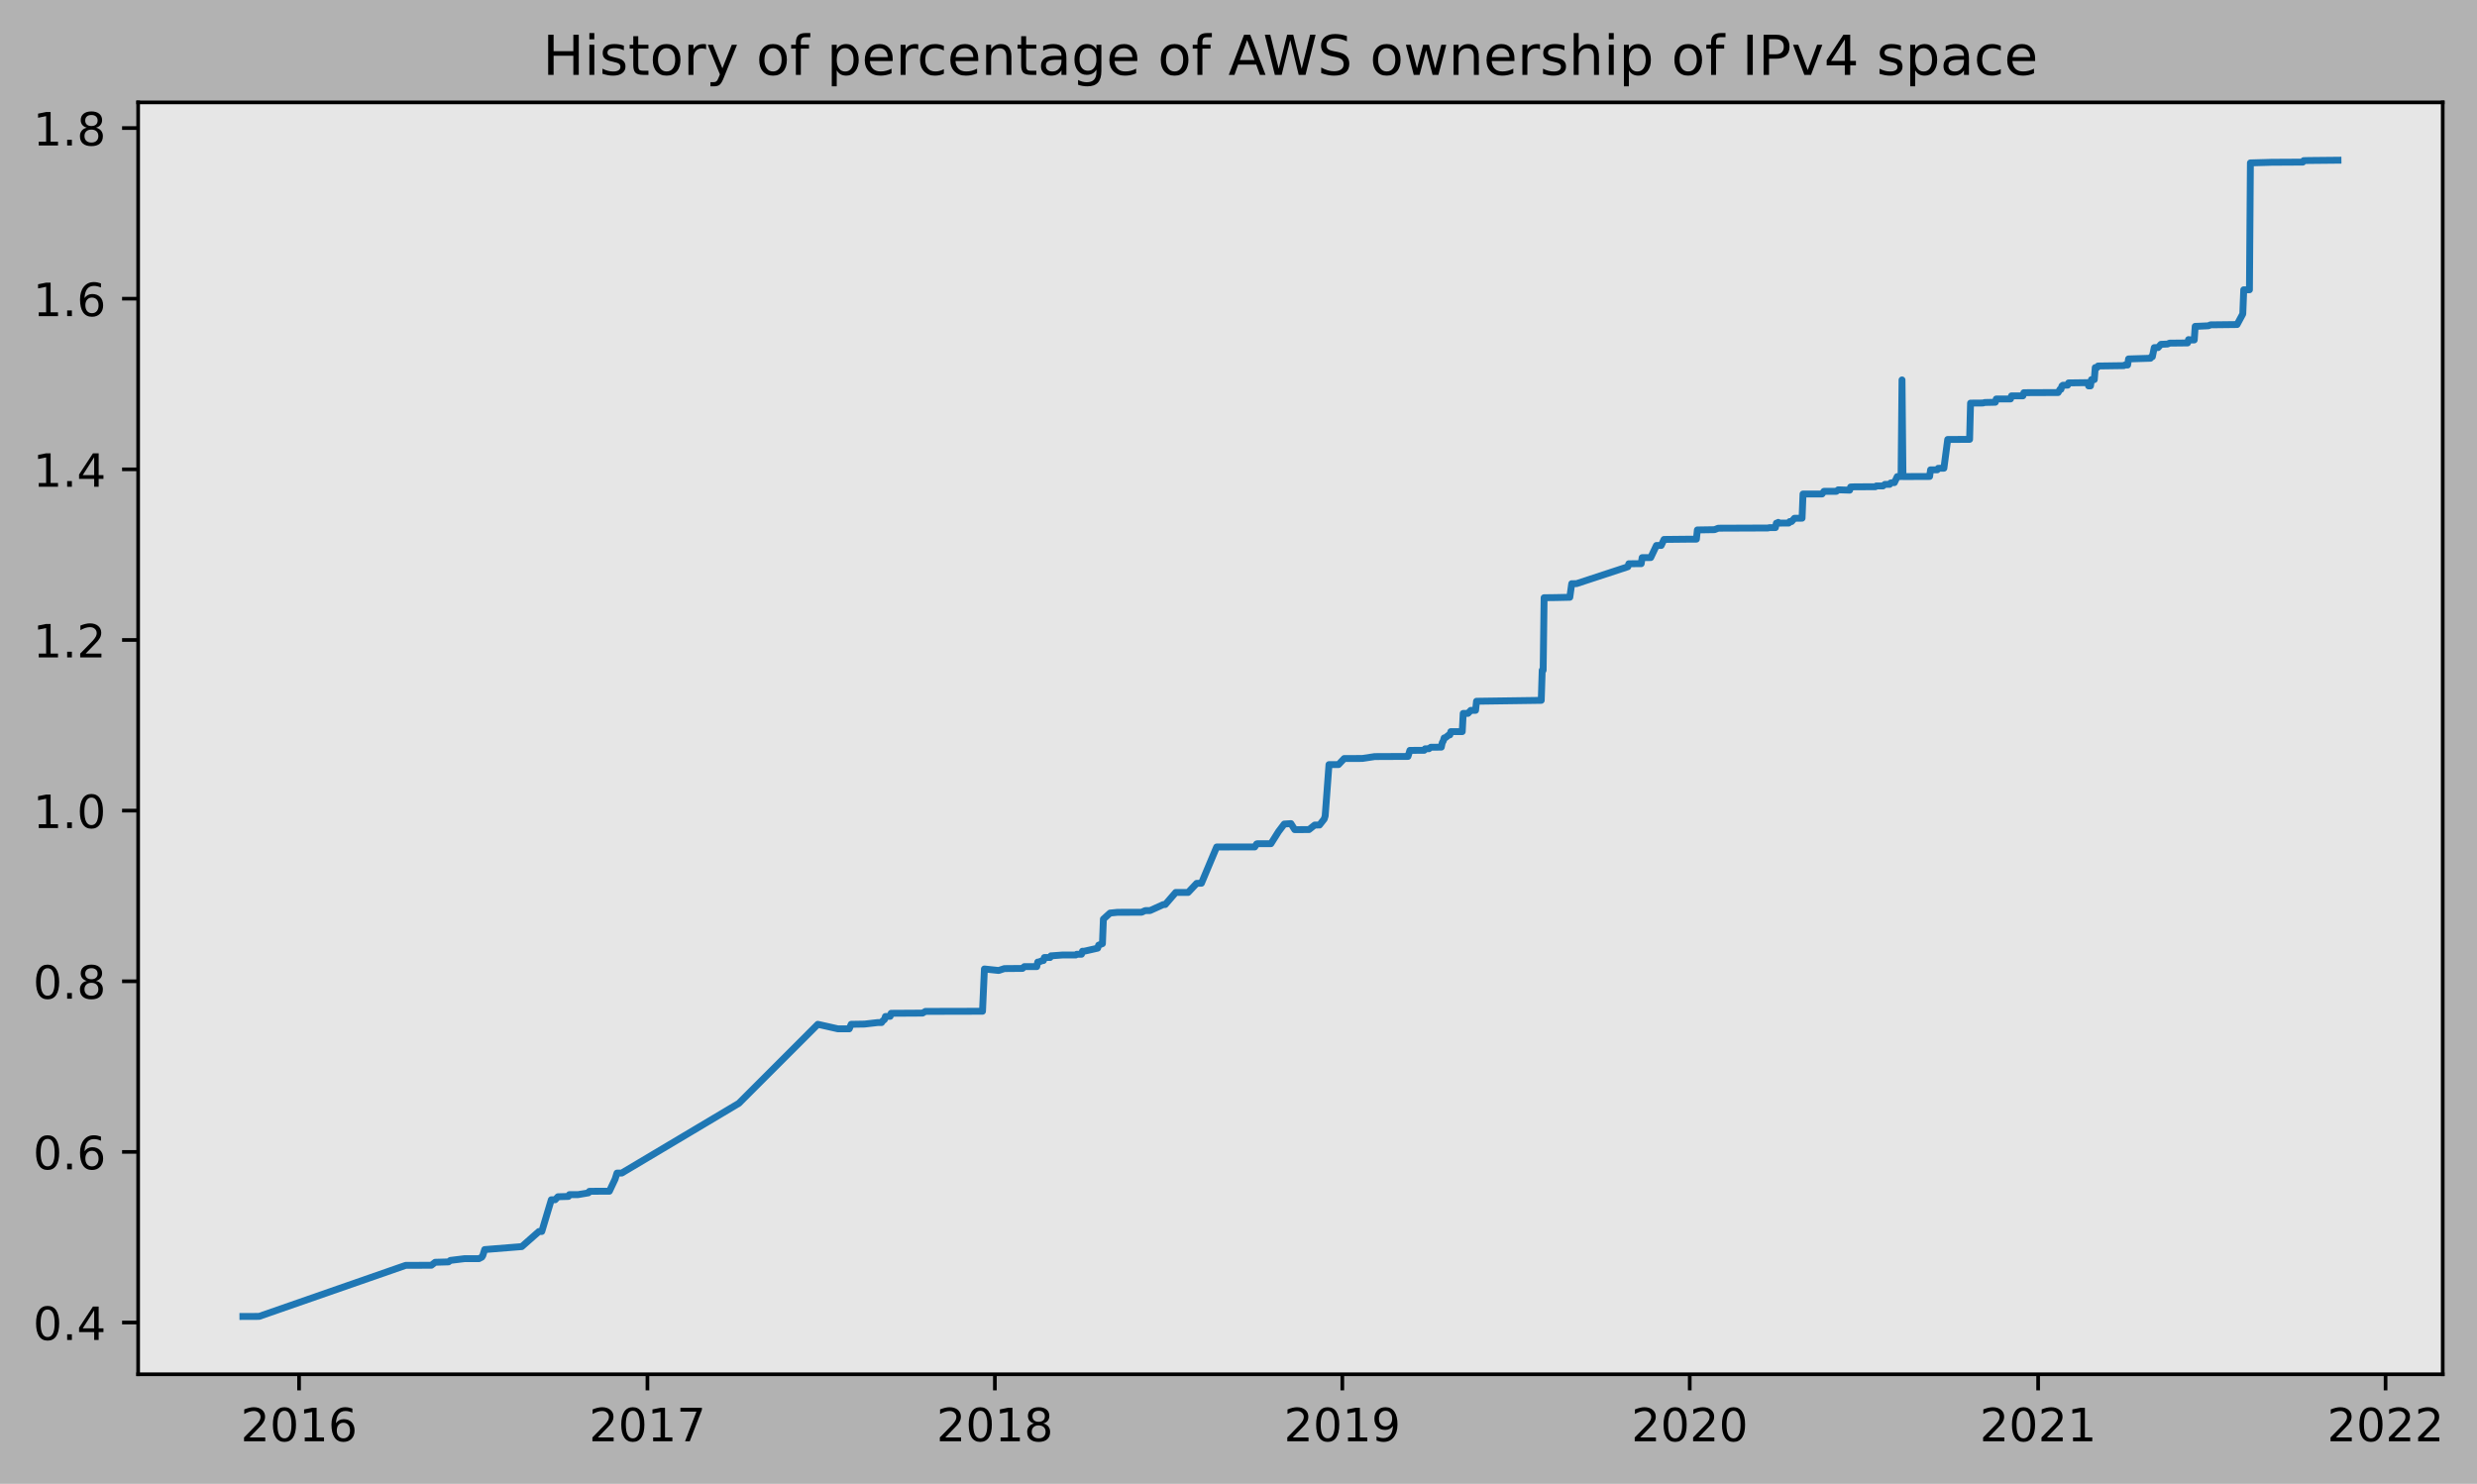
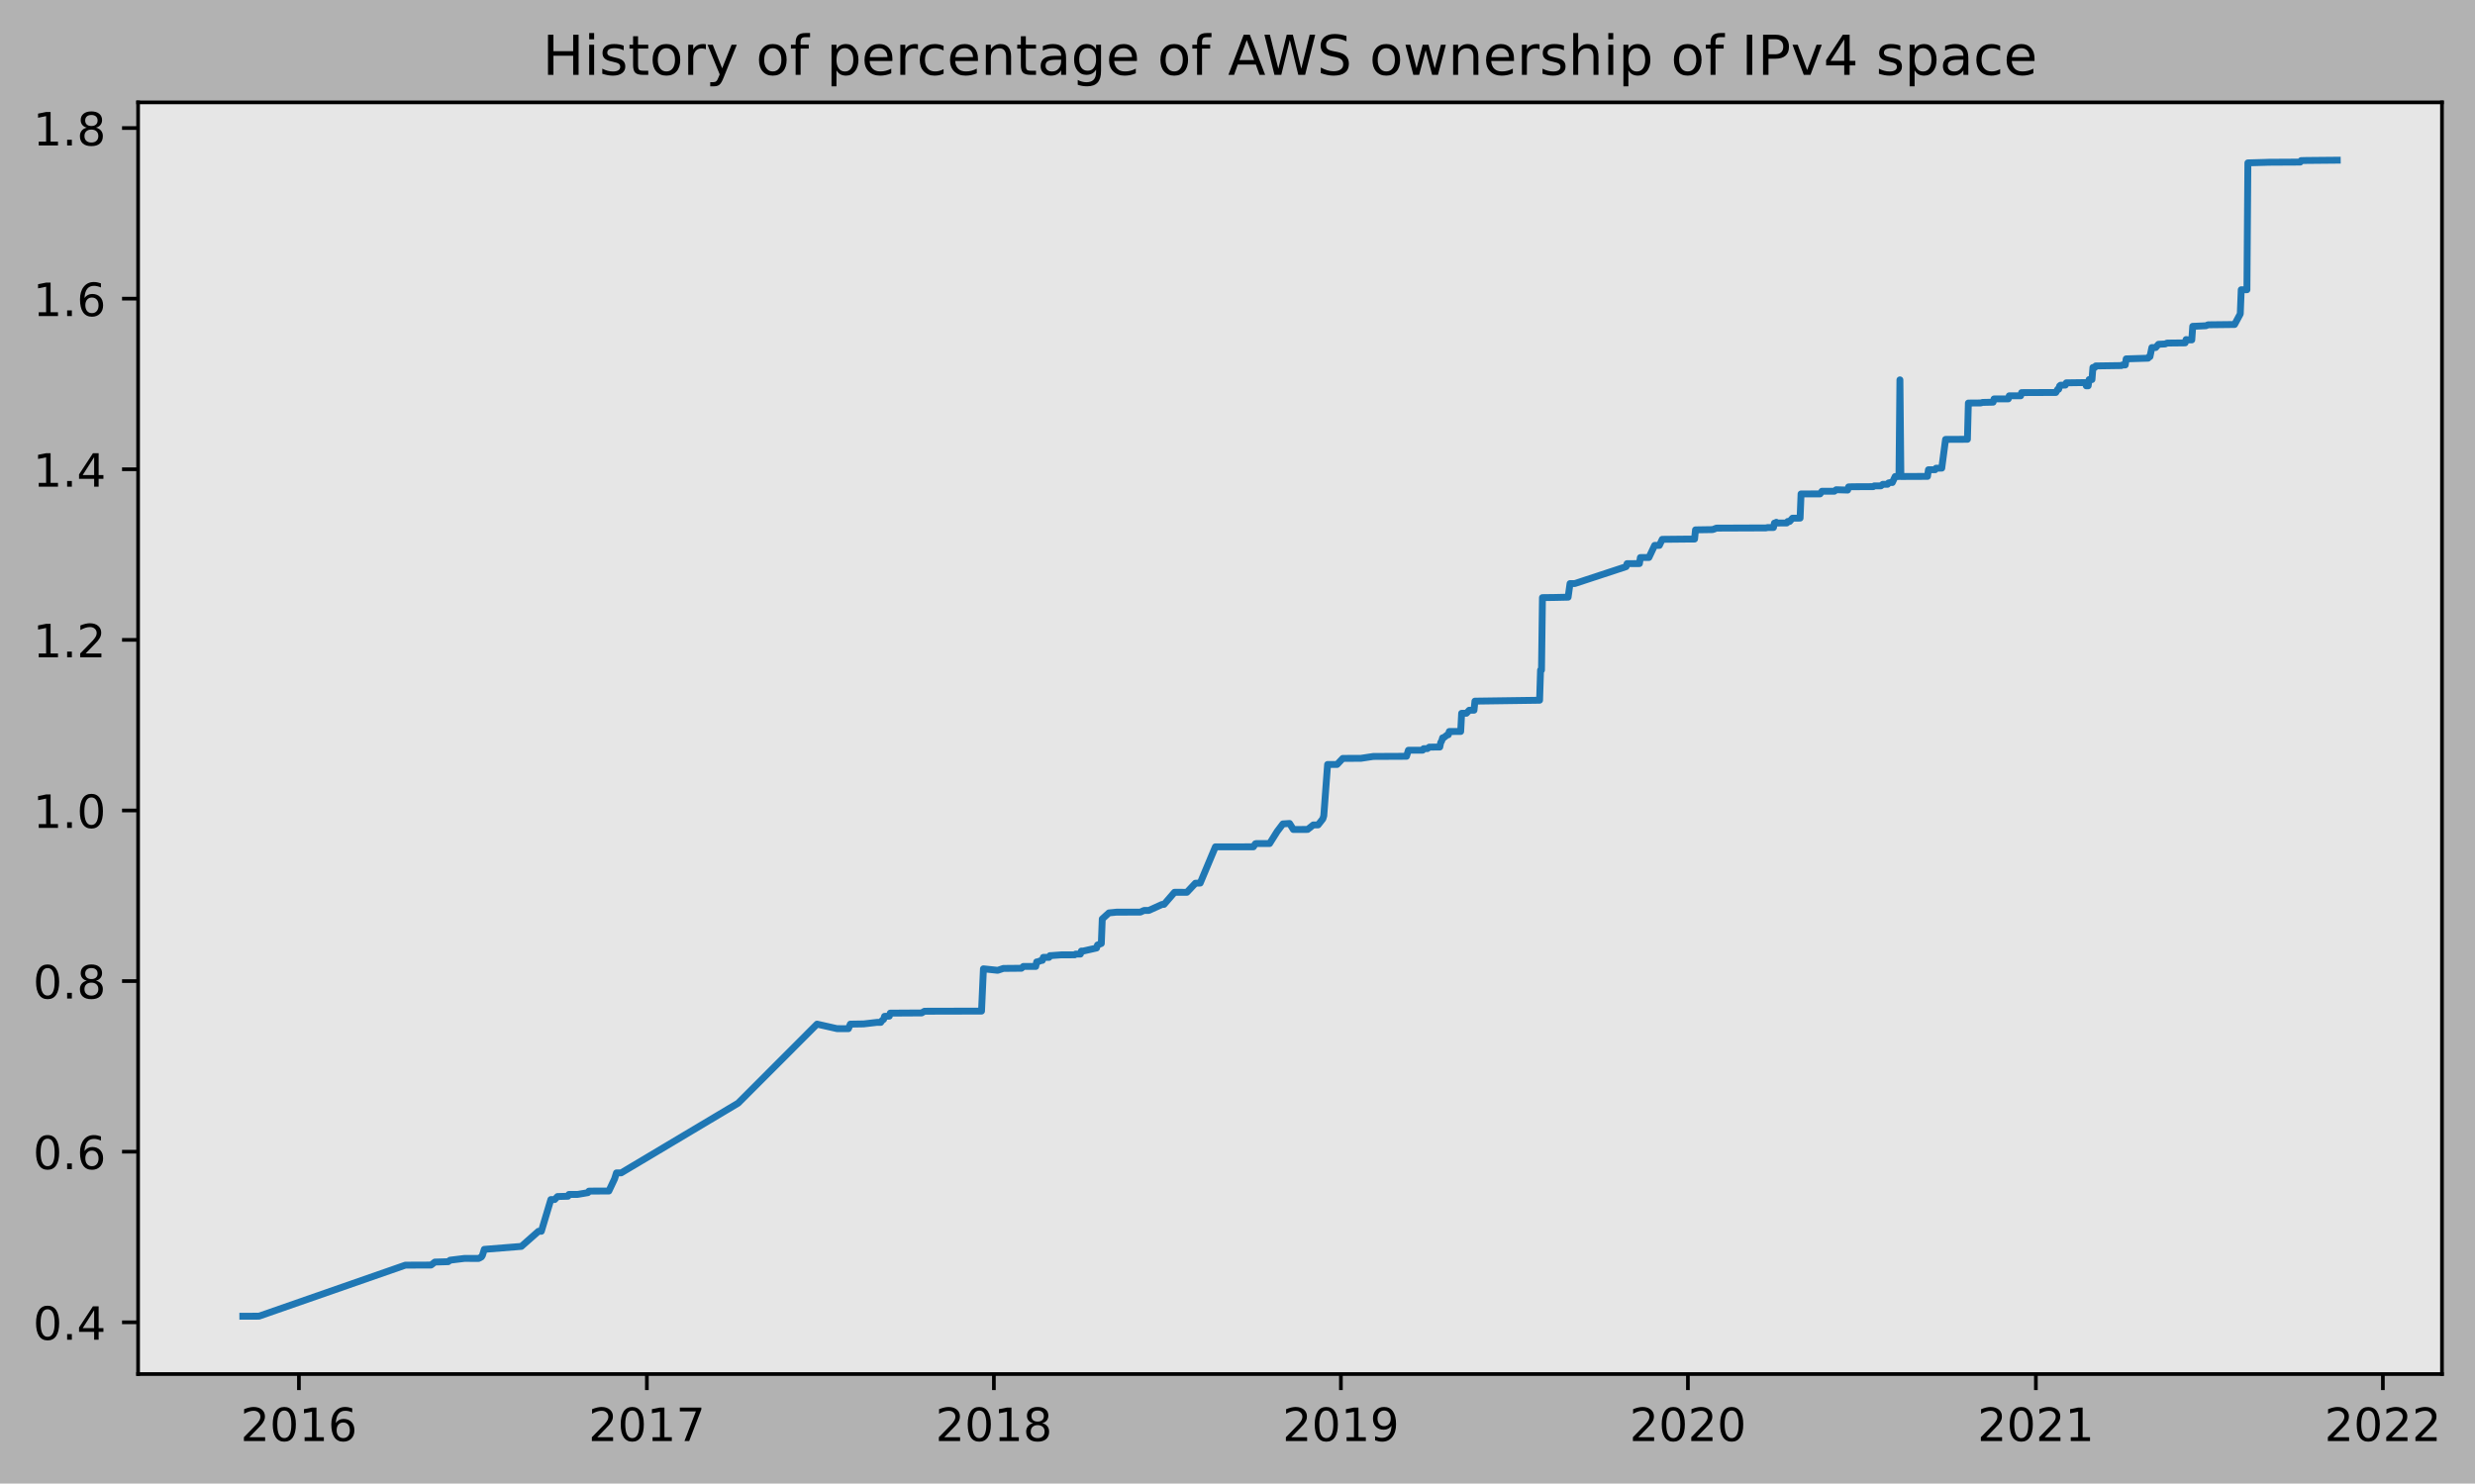
- <svg xmlns="http://www.w3.org/2000/svg" xmlns:xlink="http://www.w3.org/1999/xlink" height="323.396pt" version="1.1" viewBox="0 0 539.772 323.396" width="539.772pt">
+ <svg xmlns="http://www.w3.org/2000/svg" xmlns:xlink="http://www.w3.org/1999/xlink" height="323.396pt" version="1.1" viewBox="0 0 539.503 323.396" width="539.503pt">
  <defs>
    <style type="text/css">
*{stroke-linecap:butt;stroke-linejoin:round;}
  </style>
  </defs>
  <g id="figure_1">
    <g id="patch_1">
-       <path d="M 0 323.396  L 539.772 323.396  L 539.772 0  L 0 0  z " style="fill:#b2b2b2;" />
+       <path d="M 0 323.396  L 539.503 323.396  L 539.503 0  L 0 0  z " style="fill:#b2b2b2;" />
    </g>
    <g id="axes_1">
      <g id="patch_2">
        <path d="M 30.103 299.518  L 532.303 299.518  L 532.303 22.318  L 30.103 22.318  z " style="fill:#e6e6e6;" />
      </g>
      <g id="matplotlib.axis_1">
        <g id="xtick_1">
          <g id="line2d_1">
            <defs>
-               <path d="M 0 0  L 0 3.5  " id="mc44505fb15" style="stroke:#000000;stroke-width:0.8;" />
-             </defs>
-             <g>
-               <use style="stroke:#000000;stroke-width:0.8;" x="65.169" xlink:href="#mc44505fb15" y="299.518" />
+               <path d="M 0 0  L 0 3.5  " id="m111fffb766" style="stroke:#000000;stroke-width:0.8;" />
+             </defs>
+             <g>
+               <use style="stroke:#000000;stroke-width:0.8;" x="65.157" xlink:href="#m111fffb766" y="299.518" />
            </g>
          </g>
          <g id="text_1">
            <defs>
              <path d="M 19.188 8.297  L 53.609 8.297  L 53.609 0  L 7.328 0  L 7.328 8.297  Q 12.938 14.109 22.625 23.891  Q 32.328 33.688 34.812 36.531  Q 39.547 41.844 41.422 45.531  Q 43.312 49.219 43.312 52.781  Q 43.312 58.594 39.234 62.25  Q 35.156 65.922 28.609 65.922  Q 23.969 65.922 18.812 64.312  Q 13.672 62.703 7.812 59.422  L 7.812 69.391  Q 13.766 71.781 18.938 73  Q 24.125 74.219 28.422 74.219  Q 39.75 74.219 46.484 68.547  Q 53.219 62.891 53.219 53.422  Q 53.219 48.922 51.531 44.891  Q 49.859 40.875 45.406 35.406  Q 44.188 33.984 37.641 27.219  Q 31.109 20.453 19.188 8.297  z " id="DejaVuSans-50" />
              <path d="M 31.781 66.406  Q 24.172 66.406 20.328 58.906  Q 16.5 51.422 16.5 36.375  Q 16.5 21.391 20.328 13.891  Q 24.172 6.391 31.781 6.391  Q 39.453 6.391 43.281 13.891  Q 47.125 21.391 47.125 36.375  Q 47.125 51.422 43.281 58.906  Q 39.453 66.406 31.781 66.406  z M 31.781 74.219  Q 44.047 74.219 50.516 64.516  Q 56.984 54.828 56.984 36.375  Q 56.984 17.969 50.516 8.266  Q 44.047 -1.422 31.781 -1.422  Q 19.531 -1.422 13.062 8.266  Q 6.594 17.969 6.594 36.375  Q 6.594 54.828 13.062 64.516  Q 19.531 74.219 31.781 74.219  z " id="DejaVuSans-48" />
              <path d="M 12.406 8.297  L 28.516 8.297  L 28.516 63.922  L 10.984 60.406  L 10.984 69.391  L 28.422 72.906  L 38.281 72.906  L 38.281 8.297  L 54.391 8.297  L 54.391 0  L 12.406 0  z " id="DejaVuSans-49" />
              <path d="M 33.016 40.375  Q 26.375 40.375 22.484 35.828  Q 18.609 31.297 18.609 23.391  Q 18.609 15.531 22.484 10.953  Q 26.375 6.391 33.016 6.391  Q 39.656 6.391 43.531 10.953  Q 47.406 15.531 47.406 23.391  Q 47.406 31.297 43.531 35.828  Q 39.656 40.375 33.016 40.375  z M 52.594 71.297  L 52.594 62.312  Q 48.875 64.062 45.094 64.984  Q 41.312 65.922 37.594 65.922  Q 27.828 65.922 22.672 59.328  Q 17.531 52.734 16.797 39.406  Q 19.672 43.656 24.016 45.922  Q 28.375 48.188 33.594 48.188  Q 44.578 48.188 50.953 41.516  Q 57.328 34.859 57.328 23.391  Q 57.328 12.156 50.688 5.359  Q 44.047 -1.422 33.016 -1.422  Q 20.359 -1.422 13.672 8.266  Q 6.984 17.969 6.984 36.375  Q 6.984 53.656 15.188 63.938  Q 23.391 74.219 37.203 74.219  Q 40.922 74.219 44.703 73.484  Q 48.484 72.75 52.594 71.297  z " id="DejaVuSans-54" />
            </defs>
-             <g transform="translate(52.44355 314.1166)scale(0.1 -0.1)">
+             <g transform="translate(52.43244 314.1166)scale(0.1 -0.1)">
              <use xlink:href="#DejaVuSans-50" />
              <use x="63.623" xlink:href="#DejaVuSans-48" />
              <use x="127.246" xlink:href="#DejaVuSans-49" />
              <use x="190.869" xlink:href="#DejaVuSans-54" />
            </g>
          </g>
        </g>
        <g id="xtick_2">
          <g id="line2d_2">
            <g>
-               <use style="stroke:#000000;stroke-width:0.8;" x="141.087" xlink:href="#mc44505fb15" y="299.518" />
+               <use style="stroke:#000000;stroke-width:0.8;" x="141.007" xlink:href="#m111fffb766" y="299.518" />
            </g>
          </g>
          <g id="text_2">
            <defs>
              <path d="M 8.203 72.906  L 55.078 72.906  L 55.078 68.703  L 28.609 0  L 18.312 0  L 43.219 64.594  L 8.203 64.594  z " id="DejaVuSans-55" />
            </defs>
-             <g transform="translate(128.3616 314.1166)scale(0.1 -0.1)">
+             <g transform="translate(128.2816 314.1166)scale(0.1 -0.1)">
              <use xlink:href="#DejaVuSans-50" />
              <use x="63.623" xlink:href="#DejaVuSans-48" />
              <use x="127.246" xlink:href="#DejaVuSans-49" />
              <use x="190.869" xlink:href="#DejaVuSans-55" />
            </g>
          </g>
        </g>
        <g id="xtick_3">
          <g id="line2d_3">
            <g>
-               <use style="stroke:#000000;stroke-width:0.8;" x="216.797" xlink:href="#mc44505fb15" y="299.518" />
+               <use style="stroke:#000000;stroke-width:0.8;" x="216.648" xlink:href="#m111fffb766" y="299.518" />
            </g>
          </g>
          <g id="text_3">
            <defs>
              <path d="M 31.781 34.625  Q 24.75 34.625 20.719 30.859  Q 16.703 27.094 16.703 20.516  Q 16.703 13.922 20.719 10.156  Q 24.75 6.391 31.781 6.391  Q 38.812 6.391 42.859 10.172  Q 46.922 13.969 46.922 20.516  Q 46.922 27.094 42.891 30.859  Q 38.875 34.625 31.781 34.625  z M 21.922 38.812  Q 15.578 40.375 12.031 44.719  Q 8.5 49.078 8.5 55.328  Q 8.5 64.062 14.719 69.141  Q 20.953 74.219 31.781 74.219  Q 42.672 74.219 48.875 69.141  Q 55.078 64.062 55.078 55.328  Q 55.078 49.078 51.531 44.719  Q 48 40.375 41.703 38.812  Q 48.828 37.156 52.797 32.312  Q 56.781 27.484 56.781 20.516  Q 56.781 9.906 50.312 4.234  Q 43.844 -1.422 31.781 -1.422  Q 19.734 -1.422 13.25 4.234  Q 6.781 9.906 6.781 20.516  Q 6.781 27.484 10.781 32.312  Q 14.797 37.156 21.922 38.812  z M 18.312 54.391  Q 18.312 48.734 21.844 45.562  Q 25.391 42.391 31.781 42.391  Q 38.141 42.391 41.719 45.562  Q 45.312 48.734 45.312 54.391  Q 45.312 60.062 41.719 63.234  Q 38.141 66.406 31.781 66.406  Q 25.391 66.406 21.844 63.234  Q 18.312 60.062 18.312 54.391  z " id="DejaVuSans-56" />
            </defs>
-             <g transform="translate(204.0722 314.1166)scale(0.1 -0.1)">
+             <g transform="translate(203.9235 314.1166)scale(0.1 -0.1)">
              <use xlink:href="#DejaVuSans-50" />
              <use x="63.623" xlink:href="#DejaVuSans-48" />
              <use x="127.246" xlink:href="#DejaVuSans-49" />
              <use x="190.869" xlink:href="#DejaVuSans-56" />
            </g>
          </g>
        </g>
        <g id="xtick_4">
          <g id="line2d_4">
            <g>
-               <use style="stroke:#000000;stroke-width:0.8;" x="292.508" xlink:href="#mc44505fb15" y="299.518" />
+               <use style="stroke:#000000;stroke-width:0.8;" x="292.29" xlink:href="#m111fffb766" y="299.518" />
            </g>
          </g>
          <g id="text_4">
            <defs>
              <path d="M 10.984 1.516  L 10.984 10.5  Q 14.703 8.734 18.5 7.812  Q 22.312 6.891 25.984 6.891  Q 35.75 6.891 40.891 13.453  Q 46.047 20.016 46.781 33.406  Q 43.953 29.203 39.594 26.953  Q 35.25 24.703 29.984 24.703  Q 19.047 24.703 12.672 31.312  Q 6.297 37.938 6.297 49.422  Q 6.297 60.641 12.938 67.422  Q 19.578 74.219 30.609 74.219  Q 43.266 74.219 49.922 64.516  Q 56.594 54.828 56.594 36.375  Q 56.594 19.141 48.406 8.859  Q 40.234 -1.422 26.422 -1.422  Q 22.703 -1.422 18.891 -0.688  Q 15.094 0.047 10.984 1.516  z M 30.609 32.422  Q 37.25 32.422 41.125 36.953  Q 45.016 41.5 45.016 49.422  Q 45.016 57.281 41.125 61.844  Q 37.25 66.406 30.609 66.406  Q 23.969 66.406 20.094 61.844  Q 16.219 57.281 16.219 49.422  Q 16.219 41.5 20.094 36.953  Q 23.969 32.422 30.609 32.422  z " id="DejaVuSans-57" />
            </defs>
-             <g transform="translate(279.7829 314.1166)scale(0.1 -0.1)">
+             <g transform="translate(279.5654 314.1166)scale(0.1 -0.1)">
              <use xlink:href="#DejaVuSans-50" />
              <use x="63.623" xlink:href="#DejaVuSans-48" />
              <use x="127.246" xlink:href="#DejaVuSans-49" />
              <use x="190.869" xlink:href="#DejaVuSans-57" />
            </g>
          </g>
        </g>
        <g id="xtick_5">
          <g id="line2d_5">
            <g>
-               <use style="stroke:#000000;stroke-width:0.8;" x="368.218" xlink:href="#mc44505fb15" y="299.518" />
+               <use style="stroke:#000000;stroke-width:0.8;" x="367.932" xlink:href="#m111fffb766" y="299.518" />
            </g>
          </g>
          <g id="text_5">
-             <g transform="translate(355.4935 314.1166)scale(0.1 -0.1)">
+             <g transform="translate(355.2073 314.1166)scale(0.1 -0.1)">
              <use xlink:href="#DejaVuSans-50" />
              <use x="63.623" xlink:href="#DejaVuSans-48" />
              <use x="127.246" xlink:href="#DejaVuSans-50" />
              <use x="190.869" xlink:href="#DejaVuSans-48" />
            </g>
          </g>
        </g>
        <g id="xtick_6">
          <g id="line2d_6">
            <g>
-               <use style="stroke:#000000;stroke-width:0.8;" x="444.137" xlink:href="#mc44505fb15" y="299.518" />
+               <use style="stroke:#000000;stroke-width:0.8;" x="443.781" xlink:href="#m111fffb766" y="299.518" />
            </g>
          </g>
          <g id="text_6">
-             <g transform="translate(431.4115 314.1166)scale(0.1 -0.1)">
+             <g transform="translate(431.0564 314.1166)scale(0.1 -0.1)">
              <use xlink:href="#DejaVuSans-50" />
              <use x="63.623" xlink:href="#DejaVuSans-48" />
              <use x="127.246" xlink:href="#DejaVuSans-50" />
              <use x="190.869" xlink:href="#DejaVuSans-49" />
            </g>
          </g>
        </g>
        <g id="xtick_7">
          <g id="line2d_7">
            <g>
-               <use style="stroke:#000000;stroke-width:0.8;" x="519.847" xlink:href="#mc44505fb15" y="299.518" />
+               <use style="stroke:#000000;stroke-width:0.8;" x="519.423" xlink:href="#m111fffb766" y="299.518" />
            </g>
          </g>
          <g id="text_7">
-             <g transform="translate(507.1222 314.1166)scale(0.1 -0.1)">
+             <g transform="translate(506.6983 314.1166)scale(0.1 -0.1)">
              <use xlink:href="#DejaVuSans-50" />
              <use x="63.623" xlink:href="#DejaVuSans-48" />
              <use x="127.246" xlink:href="#DejaVuSans-50" />
              <use x="190.869" xlink:href="#DejaVuSans-50" />
            </g>
          </g>
        </g>
      </g>
      <g id="matplotlib.axis_2">
        <g id="ytick_1">
          <g id="line2d_8">
            <defs>
-               <path d="M 0 0  L -3.5 0  " id="mf3b52f29c9" style="stroke:#000000;stroke-width:0.8;" />
-             </defs>
-             <g>
-               <use style="stroke:#000000;stroke-width:0.8;" x="30.103" xlink:href="#mf3b52f29c9" y="288.242" />
+               <path d="M 0 0  L -3.5 0  " id="m5d731b4112" style="stroke:#000000;stroke-width:0.8;" />
+             </defs>
+             <g>
+               <use style="stroke:#000000;stroke-width:0.8;" x="30.103" xlink:href="#m5d731b4112" y="288.242" />
            </g>
          </g>
          <g id="text_8">
            <defs>
              <path d="M 10.688 12.406  L 21 12.406  L 21 0  L 10.688 0  z " id="DejaVuSans-46" />
              <path d="M 37.797 64.312  L 12.891 25.391  L 37.797 25.391  z M 35.203 72.906  L 47.609 72.906  L 47.609 25.391  L 58.016 25.391  L 58.016 17.188  L 47.609 17.188  L 47.609 0  L 37.797 0  L 37.797 17.188  L 4.891 17.188  L 4.891 26.703  z " id="DejaVuSans-52" />
            </defs>
            <g transform="translate(7.2 292.0409)scale(0.1 -0.1)">
              <use xlink:href="#DejaVuSans-48" />
              <use x="63.623" xlink:href="#DejaVuSans-46" />
              <use x="95.41" xlink:href="#DejaVuSans-52" />
            </g>
          </g>
        </g>
        <g id="ytick_2">
          <g id="line2d_9">
            <g>
-               <use style="stroke:#000000;stroke-width:0.8;" x="30.103" xlink:href="#mf3b52f29c9" y="251.051" />
+               <use style="stroke:#000000;stroke-width:0.8;" x="30.103" xlink:href="#m5d731b4112" y="251.051" />
            </g>
          </g>
          <g id="text_9">
            <g transform="translate(7.2 254.8503)scale(0.1 -0.1)">
              <use xlink:href="#DejaVuSans-48" />
              <use x="63.623" xlink:href="#DejaVuSans-46" />
              <use x="95.41" xlink:href="#DejaVuSans-54" />
            </g>
          </g>
        </g>
        <g id="ytick_3">
          <g id="line2d_10">
            <g>
-               <use style="stroke:#000000;stroke-width:0.8;" x="30.103" xlink:href="#mf3b52f29c9" y="213.861" />
+               <use style="stroke:#000000;stroke-width:0.8;" x="30.103" xlink:href="#m5d731b4112" y="213.861" />
            </g>
          </g>
          <g id="text_10">
            <g transform="translate(7.2 217.6598)scale(0.1 -0.1)">
              <use xlink:href="#DejaVuSans-48" />
              <use x="63.623" xlink:href="#DejaVuSans-46" />
              <use x="95.41" xlink:href="#DejaVuSans-56" />
            </g>
          </g>
        </g>
        <g id="ytick_4">
          <g id="line2d_11">
            <g>
-               <use style="stroke:#000000;stroke-width:0.8;" x="30.103" xlink:href="#mf3b52f29c9" y="176.67" />
+               <use style="stroke:#000000;stroke-width:0.8;" x="30.103" xlink:href="#m5d731b4112" y="176.67" />
            </g>
          </g>
          <g id="text_11">
            <g transform="translate(7.2 180.4692)scale(0.1 -0.1)">
              <use xlink:href="#DejaVuSans-49" />
              <use x="63.623" xlink:href="#DejaVuSans-46" />
              <use x="95.41" xlink:href="#DejaVuSans-48" />
            </g>
          </g>
        </g>
        <g id="ytick_5">
          <g id="line2d_12">
            <g>
-               <use style="stroke:#000000;stroke-width:0.8;" x="30.103" xlink:href="#mf3b52f29c9" y="139.479" />
+               <use style="stroke:#000000;stroke-width:0.8;" x="30.103" xlink:href="#m5d731b4112" y="139.479" />
            </g>
          </g>
          <g id="text_12">
            <g transform="translate(7.2 143.2787)scale(0.1 -0.1)">
              <use xlink:href="#DejaVuSans-49" />
              <use x="63.623" xlink:href="#DejaVuSans-46" />
              <use x="95.41" xlink:href="#DejaVuSans-50" />
            </g>
          </g>
        </g>
        <g id="ytick_6">
          <g id="line2d_13">
            <g>
-               <use style="stroke:#000000;stroke-width:0.8;" x="30.103" xlink:href="#mf3b52f29c9" y="102.289" />
+               <use style="stroke:#000000;stroke-width:0.8;" x="30.103" xlink:href="#m5d731b4112" y="102.289" />
            </g>
          </g>
          <g id="text_13">
            <g transform="translate(7.2 106.0882)scale(0.1 -0.1)">
              <use xlink:href="#DejaVuSans-49" />
              <use x="63.623" xlink:href="#DejaVuSans-46" />
              <use x="95.41" xlink:href="#DejaVuSans-52" />
            </g>
          </g>
        </g>
        <g id="ytick_7">
          <g id="line2d_14">
            <g>
-               <use style="stroke:#000000;stroke-width:0.8;" x="30.103" xlink:href="#mf3b52f29c9" y="65.098" />
+               <use style="stroke:#000000;stroke-width:0.8;" x="30.103" xlink:href="#m5d731b4112" y="65.098" />
            </g>
          </g>
          <g id="text_14">
-             <g transform="translate(7.2 68.89761)scale(0.1 -0.1)">
+             <g transform="translate(7.2 68.89762)scale(0.1 -0.1)">
              <use xlink:href="#DejaVuSans-49" />
              <use x="63.623" xlink:href="#DejaVuSans-46" />
              <use x="95.41" xlink:href="#DejaVuSans-54" />
            </g>
          </g>
        </g>
        <g id="ytick_8">
          <g id="line2d_15">
            <g>
-               <use style="stroke:#000000;stroke-width:0.8;" x="30.103" xlink:href="#mf3b52f29c9" y="27.908" />
+               <use style="stroke:#000000;stroke-width:0.8;" x="30.103" xlink:href="#m5d731b4112" y="27.908" />
            </g>
          </g>
          <g id="text_15">
            <g transform="translate(7.2 31.70707)scale(0.1 -0.1)">
              <use xlink:href="#DejaVuSans-49" />
              <use x="63.623" xlink:href="#DejaVuSans-46" />
              <use x="95.41" xlink:href="#DejaVuSans-56" />
            </g>
          </g>
        </g>
      </g>
      <g id="line2d_16">
-         <path clip-path="url(#p039b340035)" d="M 52.93 286.918  L 56.457 286.904  L 88.4 275.78  L 94.001 275.756  L 94.831 275.108  L 97.734 275.026  L 98.149 274.698  L 101.261 274.316  L 104.372 274.319  L 104.994 273.989  L 105.202 273.66  L 105.617 272.338  L 113.706 271.691  L 117.44 268.398  L 118.062 268.395  L 120.137 261.483  L 120.966 261.483  L 121.589 260.825  L 123.87 260.759  L 124.078 260.365  L 125.944 260.365  L 128.226 259.978  L 128.434 259.649  L 128.848 259.634  L 132.79 259.622  L 134.034 256.989  L 134.449 255.672  L 135.486 255.662  L 161 240.467  L 178.216 223.241  L 182.572 224.225  L 185.061 224.232  L 185.476 223.244  L 188.38 223.195  L 191.284 222.859  L 192.113 222.859  L 192.321 222.53  L 192.736 222.201  L 192.943 221.542  L 193.98 221.501  L 194.188 220.843  L 201.033 220.801  L 201.655 220.43  L 214.101 220.4  L 214.516 211.183  L 217.627 211.512  L 218.871 211.099  L 222.813 211.063  L 223.227 210.667  L 225.924 210.668  L 226.131 209.681  L 226.339 209.678  L 227.169 209.347  L 227.376 209.346  L 227.583 208.688  L 228.828 208.687  L 229.035 208.31  L 229.243 208.308  L 231.525 208.139  L 234.428 208.138  L 234.636 207.974  L 235.673 207.973  L 235.88 207.314  L 236.295 207.309  L 239.199 206.65  L 239.407 205.992  L 240.236 205.663  L 240.444 200.314  L 241.896 198.997  L 243.555 198.833  L 248.741 198.826  L 249.571 198.456  L 250.608 198.456  L 253.512 197.139  L 253.927 197.135  L 256.208 194.501  L 258.905 194.505  L 260.772 192.524  L 261.809 192.497  L 265.128 184.595  L 273.425 184.59  L 273.839 183.932  L 274.047 183.88  L 276.951 183.876  L 278.61 181.243  L 279.855 179.597  L 281.307 179.498  L 282.137 180.815  L 285.248 180.803  L 286.492 179.816  L 287.53 179.814  L 288.567 178.498  L 288.774 177.834  L 289.604 166.643  L 291.678 166.637  L 292.923 165.316  L 296.864 165.304  L 299.56 164.893  L 306.82 164.859  L 307.235 163.542  L 310.347 163.527  L 310.554 163.198  L 311.384 163.186  L 311.799 162.857  L 314.08 162.839  L 314.288 161.851  L 314.495 161.522  L 314.702 160.828  L 314.91 160.827  L 315.74 160.168  L 315.947 160.168  L 316.154 159.455  L 318.644 159.451  L 318.851 155.486  L 319.888 155.479  L 320.51 154.819  L 321.548 154.814  L 321.755 152.836  L 335.86 152.638  L 336.067 146.07  L 336.275 146.07  L 336.482 130.27  L 338.971 130.24  L 342.083 130.173  L 342.498 127.211  L 343.535 127.204  L 354.736 123.522  L 354.943 122.863  L 357.64 122.853  L 357.847 121.536  L 359.714 121.518  L 360.959 118.885  L 361.996 118.884  L 362.618 117.567  L 368.426 117.508  L 369.67 117.503  L 369.878 115.499  L 373.612 115.442  L 374.441 115.118  L 385.227 115.074  L 385.642 114.992  L 386.887 114.987  L 387.094 114.02  L 387.302 114.02  L 387.509 113.847  L 387.717 114.009  L 389.791 113.996  L 389.998 113.668  L 390.413 113.667  L 391.035 112.956  L 392.695 112.939  L 392.902 107.67  L 397.051 107.661  L 397.466 107.084  L 400.162 107.082  L 400.577 106.753  L 403.066 106.83  L 403.274 106.136  L 404.103 106.101  L 408.667 106.079  L 408.874 105.915  L 410.326 105.909  L 410.741 105.571  L 411.778 105.567  L 411.985 105.269  L 412.4 105.186  L 412.815 105.186  L 413.437 103.87  L 414.267 103.869  L 414.475 82.802  L 414.682 103.868  L 420.49 103.843  L 420.697 102.395  L 422.149 102.395  L 422.357 102.065  L 423.601 102.046  L 424.431 95.782  L 429.202 95.759  L 429.409 87.858  L 432.106 87.836  L 432.521 87.719  L 434.802 87.671  L 435.01 86.961  L 438.121 86.948  L 438.329 86.279  L 440.818 86.275  L 441.025 85.583  L 448.492 85.552  L 448.907 84.848  L 449.115 84.848  L 449.322 84.132  L 449.53 83.964  L 450.567 83.945  L 450.774 83.452  L 454.923 83.396  L 455.13 84.105  L 455.545 84.103  L 455.752 82.738  L 456.375 82.737  L 456.582 80.104  L 456.997 80.102  L 457.204 79.768  L 462.805 79.687  L 463.012 79.556  L 463.635 79.555  L 463.842 78.227  L 468.613 78.081  L 468.82 77.751  L 469.028 77.749  L 469.443 75.764  L 470.272 75.755  L 470.895 75.045  L 472.347 74.981  L 472.761 74.785  L 476.702 74.742  L 476.91 74.017  L 477.532 74.097  L 478.154 74.091  L 478.362 71.128  L 478.984 71.109  L 481.266 71.004  L 481.681 70.798  L 487.489 70.733  L 488.733 68.423  L 488.941 63.157  L 490.185 63.156  L 490.393 35.504  L 494.126 35.398  L 494.956 35.37  L 500.349 35.34  L 501.801 35.337  L 502.009 35.008  L 503.046 34.981  L 509.476 34.918  L 509.476 34.918  " style="fill:none;stroke:#1f77b4;stroke-linecap:square;stroke-width:1.5;" />
+         <path clip-path="url(#pe9f9f85f7e)" d="M 52.93 286.918  L 56.453 286.904  L 88.368 275.78  L 93.964 275.756  L 94.792 275.108  L 97.694 275.026  L 98.108 274.698  L 101.217 274.316  L 104.325 274.319  L 104.947 273.989  L 105.154 273.66  L 105.569 272.338  L 113.651 271.691  L 117.381 268.398  L 118.003 268.395  L 120.076 261.483  L 120.904 261.483  L 121.526 260.825  L 123.806 260.759  L 124.013 260.365  L 125.878 260.365  L 128.158 259.978  L 128.365 259.649  L 128.78 259.634  L 132.717 259.622  L 133.96 256.989  L 134.375 255.672  L 135.411 255.662  L 160.901 240.467  L 178.102 223.241  L 182.454 224.225  L 184.941 224.232  L 185.356 223.244  L 188.257 223.195  L 191.158 222.859  L 191.987 222.859  L 192.194 222.53  L 192.609 222.201  L 192.816 221.542  L 193.852 221.501  L 194.06 220.843  L 200.898 220.801  L 201.52 220.43  L 213.954 220.4  L 214.369 211.183  L 217.477 211.512  L 218.721 211.099  L 222.658 211.063  L 223.073 210.667  L 225.767 210.668  L 225.974 209.681  L 226.181 209.678  L 227.01 209.347  L 227.218 209.346  L 227.425 208.688  L 228.668 208.687  L 228.876 208.31  L 229.083 208.308  L 231.362 208.139  L 234.264 208.138  L 234.471 207.974  L 235.507 207.973  L 235.714 207.314  L 236.129 207.309  L 239.03 206.65  L 239.237 205.992  L 240.066 205.663  L 240.274 200.314  L 241.724 198.997  L 243.382 198.833  L 248.563 198.826  L 249.392 198.456  L 250.428 198.456  L 253.33 197.139  L 253.744 197.135  L 256.024 194.501  L 258.718 194.505  L 260.583 192.524  L 261.619 192.497  L 264.935 184.595  L 273.224 184.59  L 273.639 183.932  L 273.846 183.88  L 276.748 183.876  L 278.405 181.243  L 279.649 179.597  L 281.1 179.498  L 281.928 180.815  L 285.037 180.803  L 286.28 179.816  L 287.317 179.814  L 288.353 178.498  L 288.56 177.834  L 289.389 166.643  L 291.461 166.637  L 292.705 165.316  L 296.642 165.304  L 299.336 164.893  L 306.59 164.859  L 307.004 163.542  L 310.113 163.527  L 310.32 163.198  L 311.149 163.186  L 311.564 162.857  L 313.843 162.839  L 314.05 161.851  L 314.258 161.522  L 314.465 160.828  L 314.672 160.827  L 315.501 160.168  L 315.708 160.168  L 315.916 159.455  L 318.402 159.451  L 318.61 155.486  L 319.646 155.479  L 320.267 154.819  L 321.304 154.814  L 321.511 152.836  L 335.603 152.638  L 335.81 146.07  L 336.018 146.07  L 336.225 130.27  L 338.712 130.24  L 341.82 130.173  L 342.235 127.211  L 343.271 127.204  L 354.462 123.522  L 354.669 122.863  L 357.363 122.853  L 357.57 121.536  L 359.435 121.518  L 360.679 118.885  L 361.715 118.884  L 362.337 117.567  L 368.139 117.508  L 369.383 117.503  L 369.59 115.499  L 373.32 115.442  L 374.149 115.118  L 384.926 115.074  L 385.34 114.992  L 386.584 114.987  L 386.791 114.02  L 386.998 114.02  L 387.205 113.847  L 387.413 114.009  L 389.485 113.996  L 389.692 113.668  L 390.107 113.667  L 390.728 112.956  L 392.386 112.939  L 392.594 107.67  L 396.738 107.661  L 397.153 107.084  L 399.847 107.082  L 400.261 106.753  L 402.748 106.83  L 402.955 106.136  L 403.784 106.101  L 408.344 106.079  L 408.551 105.915  L 410.002 105.909  L 410.416 105.571  L 411.452 105.567  L 411.659 105.269  L 412.074 105.186  L 412.488 105.186  L 413.11 103.87  L 413.939 103.869  L 414.146 82.802  L 414.354 103.868  L 420.156 103.843  L 420.363 102.395  L 421.814 102.395  L 422.021 102.065  L 423.265 102.046  L 424.094 95.782  L 428.86 95.759  L 429.067 87.858  L 431.762 87.836  L 432.176 87.719  L 434.456 87.671  L 434.663 86.961  L 437.771 86.948  L 437.979 86.279  L 440.466 86.275  L 440.673 85.583  L 448.133 85.552  L 448.548 84.848  L 448.755 84.848  L 448.962 84.132  L 449.17 83.964  L 450.206 83.945  L 450.413 83.452  L 454.558 83.396  L 454.765 84.105  L 455.179 84.103  L 455.387 82.738  L 456.008 82.737  L 456.216 80.104  L 456.63 80.102  L 456.837 79.768  L 462.433 79.687  L 462.64 79.556  L 463.262 79.555  L 463.469 78.227  L 468.235 78.081  L 468.443 77.751  L 468.65 77.749  L 469.064 75.764  L 469.893 75.755  L 470.515 75.045  L 471.966 74.981  L 472.38 74.785  L 476.318 74.742  L 476.525 74.017  L 477.147 74.097  L 477.768 74.091  L 477.976 71.128  L 478.597 71.11  L 480.877 71.004  L 481.291 70.799  L 487.094 70.733  L 488.338 68.423  L 488.545 63.157  L 489.788 63.156  L 489.995 35.504  L 493.726 35.398  L 494.555 35.37  L 499.943 35.34  L 501.394 35.337  L 501.601 35.008  L 502.637 34.981  L 509.476 34.918  L 509.476 34.918  " style="fill:none;stroke:#1f77b4;stroke-linecap:square;stroke-width:1.5;" />
      </g>
      <g id="patch_3">
        <path d="M 30.103 299.518  L 30.103 22.318  " style="fill:none;stroke:#000000;stroke-linecap:square;stroke-linejoin:miter;stroke-width:0.8;" />
      </g>
      <g id="patch_4">
        <path d="M 532.303 299.518  L 532.303 22.318  " style="fill:none;stroke:#000000;stroke-linecap:square;stroke-linejoin:miter;stroke-width:0.8;" />
      </g>
      <g id="patch_5">
        <path d="M 30.103 299.518  L 532.303 299.518  " style="fill:none;stroke:#000000;stroke-linecap:square;stroke-linejoin:miter;stroke-width:0.8;" />
      </g>
      <g id="patch_6">
        <path d="M 30.103 22.318  L 532.303 22.318  " style="fill:none;stroke:#000000;stroke-linecap:square;stroke-linejoin:miter;stroke-width:0.8;" />
      </g>
      <g id="text_16">
        <defs>
          <path d="M 9.812 72.906  L 19.672 72.906  L 19.672 43.016  L 55.516 43.016  L 55.516 72.906  L 65.375 72.906  L 65.375 0  L 55.516 0  L 55.516 34.719  L 19.672 34.719  L 19.672 0  L 9.812 0  z " id="DejaVuSans-72" />
          <path d="M 9.422 54.688  L 18.406 54.688  L 18.406 0  L 9.422 0  z M 9.422 75.984  L 18.406 75.984  L 18.406 64.594  L 9.422 64.594  z " id="DejaVuSans-105" />
          <path d="M 44.281 53.078  L 44.281 44.578  Q 40.484 46.531 36.375 47.5  Q 32.281 48.484 27.875 48.484  Q 21.188 48.484 17.844 46.438  Q 14.5 44.391 14.5 40.281  Q 14.5 37.156 16.891 35.375  Q 19.281 33.594 26.516 31.984  L 29.594 31.297  Q 39.156 29.25 43.188 25.516  Q 47.219 21.781 47.219 15.094  Q 47.219 7.469 41.188 3.016  Q 35.156 -1.422 24.609 -1.422  Q 20.219 -1.422 15.453 -0.562  Q 10.688 0.297 5.422 2  L 5.422 11.281  Q 10.406 8.688 15.234 7.391  Q 20.062 6.109 24.812 6.109  Q 31.156 6.109 34.562 8.281  Q 37.984 10.453 37.984 14.406  Q 37.984 18.062 35.516 20.016  Q 33.062 21.969 24.703 23.781  L 21.578 24.516  Q 13.234 26.266 9.516 29.906  Q 5.812 33.547 5.812 39.891  Q 5.812 47.609 11.281 51.797  Q 16.75 56 26.812 56  Q 31.781 56 36.172 55.266  Q 40.578 54.547 44.281 53.078  z " id="DejaVuSans-115" />
          <path d="M 18.312 70.219  L 18.312 54.688  L 36.812 54.688  L 36.812 47.703  L 18.312 47.703  L 18.312 18.016  Q 18.312 11.328 20.141 9.422  Q 21.969 7.516 27.594 7.516  L 36.812 7.516  L 36.812 0  L 27.594 0  Q 17.188 0 13.234 3.875  Q 9.281 7.766 9.281 18.016  L 9.281 47.703  L 2.688 47.703  L 2.688 54.688  L 9.281 54.688  L 9.281 70.219  z " id="DejaVuSans-116" />
          <path d="M 30.609 48.391  Q 23.391 48.391 19.188 42.75  Q 14.984 37.109 14.984 27.297  Q 14.984 17.484 19.156 11.844  Q 23.344 6.203 30.609 6.203  Q 37.797 6.203 41.984 11.859  Q 46.188 17.531 46.188 27.297  Q 46.188 37.016 41.984 42.703  Q 37.797 48.391 30.609 48.391  z M 30.609 56  Q 42.328 56 49.016 48.375  Q 55.719 40.766 55.719 27.297  Q 55.719 13.875 49.016 6.219  Q 42.328 -1.422 30.609 -1.422  Q 18.844 -1.422 12.172 6.219  Q 5.516 13.875 5.516 27.297  Q 5.516 40.766 12.172 48.375  Q 18.844 56 30.609 56  z " id="DejaVuSans-111" />
          <path d="M 41.109 46.297  Q 39.594 47.172 37.812 47.578  Q 36.031 48 33.891 48  Q 26.266 48 22.188 43.047  Q 18.109 38.094 18.109 28.812  L 18.109 0  L 9.078 0  L 9.078 54.688  L 18.109 54.688  L 18.109 46.188  Q 20.953 51.172 25.484 53.578  Q 30.031 56 36.531 56  Q 37.453 56 38.578 55.875  Q 39.703 55.766 41.062 55.516  z " id="DejaVuSans-114" />
          <path d="M 32.172 -5.078  Q 28.375 -14.844 24.75 -17.812  Q 21.141 -20.797 15.094 -20.797  L 7.906 -20.797  L 7.906 -13.281  L 13.188 -13.281  Q 16.891 -13.281 18.938 -11.516  Q 21 -9.766 23.484 -3.219  L 25.094 0.875  L 2.984 54.688  L 12.5 54.688  L 29.594 11.922  L 46.688 54.688  L 56.203 54.688  z " id="DejaVuSans-121" />
          <path id="DejaVuSans-32" />
          <path d="M 37.109 75.984  L 37.109 68.5  L 28.516 68.5  Q 23.688 68.5 21.797 66.547  Q 19.922 64.594 19.922 59.516  L 19.922 54.688  L 34.719 54.688  L 34.719 47.703  L 19.922 47.703  L 19.922 0  L 10.891 0  L 10.891 47.703  L 2.297 47.703  L 2.297 54.688  L 10.891 54.688  L 10.891 58.5  Q 10.891 67.625 15.141 71.797  Q 19.391 75.984 28.609 75.984  z " id="DejaVuSans-102" />
          <path d="M 18.109 8.203  L 18.109 -20.797  L 9.078 -20.797  L 9.078 54.688  L 18.109 54.688  L 18.109 46.391  Q 20.953 51.266 25.266 53.625  Q 29.594 56 35.594 56  Q 45.562 56 51.781 48.094  Q 58.016 40.188 58.016 27.297  Q 58.016 14.406 51.781 6.484  Q 45.562 -1.422 35.594 -1.422  Q 29.594 -1.422 25.266 0.953  Q 20.953 3.328 18.109 8.203  z M 48.688 27.297  Q 48.688 37.203 44.609 42.844  Q 40.531 48.484 33.406 48.484  Q 26.266 48.484 22.188 42.844  Q 18.109 37.203 18.109 27.297  Q 18.109 17.391 22.188 11.75  Q 26.266 6.109 33.406 6.109  Q 40.531 6.109 44.609 11.75  Q 48.688 17.391 48.688 27.297  z " id="DejaVuSans-112" />
          <path d="M 56.203 29.594  L 56.203 25.203  L 14.891 25.203  Q 15.484 15.922 20.484 11.062  Q 25.484 6.203 34.422 6.203  Q 39.594 6.203 44.453 7.469  Q 49.312 8.734 54.109 11.281  L 54.109 2.781  Q 49.266 0.734 44.188 -0.344  Q 39.109 -1.422 33.891 -1.422  Q 20.797 -1.422 13.156 6.188  Q 5.516 13.812 5.516 26.812  Q 5.516 40.234 12.766 48.109  Q 20.016 56 32.328 56  Q 43.359 56 49.781 48.891  Q 56.203 41.797 56.203 29.594  z M 47.219 32.234  Q 47.125 39.594 43.094 43.984  Q 39.062 48.391 32.422 48.391  Q 24.906 48.391 20.391 44.141  Q 15.875 39.891 15.188 32.172  z " id="DejaVuSans-101" />
          <path d="M 48.781 52.594  L 48.781 44.188  Q 44.969 46.297 41.141 47.344  Q 37.312 48.391 33.406 48.391  Q 24.656 48.391 19.812 42.844  Q 14.984 37.312 14.984 27.297  Q 14.984 17.281 19.812 11.734  Q 24.656 6.203 33.406 6.203  Q 37.312 6.203 41.141 7.25  Q 44.969 8.297 48.781 10.406  L 48.781 2.094  Q 45.016 0.344 40.984 -0.531  Q 36.969 -1.422 32.422 -1.422  Q 20.062 -1.422 12.781 6.344  Q 5.516 14.109 5.516 27.297  Q 5.516 40.672 12.859 48.328  Q 20.219 56 33.016 56  Q 37.156 56 41.109 55.141  Q 45.062 54.297 48.781 52.594  z " id="DejaVuSans-99" />
          <path d="M 54.891 33.016  L 54.891 0  L 45.906 0  L 45.906 32.719  Q 45.906 40.484 42.875 44.328  Q 39.844 48.188 33.797 48.188  Q 26.516 48.188 22.312 43.547  Q 18.109 38.922 18.109 30.906  L 18.109 0  L 9.078 0  L 9.078 54.688  L 18.109 54.688  L 18.109 46.188  Q 21.344 51.125 25.703 53.562  Q 30.078 56 35.797 56  Q 45.219 56 50.047 50.172  Q 54.891 44.344 54.891 33.016  z " id="DejaVuSans-110" />
          <path d="M 34.281 27.484  Q 23.391 27.484 19.188 25  Q 14.984 22.516 14.984 16.5  Q 14.984 11.719 18.141 8.906  Q 21.297 6.109 26.703 6.109  Q 34.188 6.109 38.703 11.406  Q 43.219 16.703 43.219 25.484  L 43.219 27.484  z M 52.203 31.203  L 52.203 0  L 43.219 0  L 43.219 8.297  Q 40.141 3.328 35.547 0.953  Q 30.953 -1.422 24.312 -1.422  Q 15.922 -1.422 10.953 3.297  Q 6 8.016 6 15.922  Q 6 25.141 12.172 29.828  Q 18.359 34.516 30.609 34.516  L 43.219 34.516  L 43.219 35.406  Q 43.219 41.609 39.141 45  Q 35.062 48.391 27.688 48.391  Q 23 48.391 18.547 47.266  Q 14.109 46.141 10.016 43.891  L 10.016 52.203  Q 14.938 54.109 19.578 55.047  Q 24.219 56 28.609 56  Q 40.484 56 46.344 49.844  Q 52.203 43.703 52.203 31.203  z " id="DejaVuSans-97" />
          <path d="M 45.406 27.984  Q 45.406 37.75 41.375 43.109  Q 37.359 48.484 30.078 48.484  Q 22.859 48.484 18.828 43.109  Q 14.797 37.75 14.797 27.984  Q 14.797 18.266 18.828 12.891  Q 22.859 7.516 30.078 7.516  Q 37.359 7.516 41.375 12.891  Q 45.406 18.266 45.406 27.984  z M 54.391 6.781  Q 54.391 -7.172 48.188 -13.984  Q 42 -20.797 29.203 -20.797  Q 24.469 -20.797 20.266 -20.094  Q 16.062 -19.391 12.109 -17.922  L 12.109 -9.188  Q 16.062 -11.328 19.922 -12.344  Q 23.781 -13.375 27.781 -13.375  Q 36.625 -13.375 41.016 -8.766  Q 45.406 -4.156 45.406 5.172  L 45.406 9.625  Q 42.625 4.781 38.281 2.391  Q 33.938 0 27.875 0  Q 17.828 0 11.672 7.656  Q 5.516 15.328 5.516 27.984  Q 5.516 40.672 11.672 48.328  Q 17.828 56 27.875 56  Q 33.938 56 38.281 53.609  Q 42.625 51.219 45.406 46.391  L 45.406 54.688  L 54.391 54.688  z " id="DejaVuSans-103" />
          <path d="M 34.188 63.188  L 20.797 26.906  L 47.609 26.906  z M 28.609 72.906  L 39.797 72.906  L 67.578 0  L 57.328 0  L 50.688 18.703  L 17.828 18.703  L 11.188 0  L 0.781 0  z " id="DejaVuSans-65" />
          <path d="M 3.328 72.906  L 13.281 72.906  L 28.609 11.281  L 43.891 72.906  L 54.984 72.906  L 70.312 11.281  L 85.594 72.906  L 95.609 72.906  L 77.297 0  L 64.891 0  L 49.516 63.281  L 33.984 0  L 21.578 0  z " id="DejaVuSans-87" />
          <path d="M 53.516 70.516  L 53.516 60.891  Q 47.906 63.578 42.922 64.891  Q 37.938 66.219 33.297 66.219  Q 25.25 66.219 20.875 63.094  Q 16.5 59.969 16.5 54.203  Q 16.5 49.359 19.406 46.891  Q 22.312 44.438 30.422 42.922  L 36.375 41.703  Q 47.406 39.594 52.656 34.297  Q 57.906 29 57.906 20.125  Q 57.906 9.516 50.797 4.047  Q 43.703 -1.422 29.984 -1.422  Q 24.812 -1.422 18.969 -0.25  Q 13.141 0.922 6.891 3.219  L 6.891 13.375  Q 12.891 10.016 18.656 8.297  Q 24.422 6.594 29.984 6.594  Q 38.422 6.594 43.016 9.906  Q 47.609 13.234 47.609 19.391  Q 47.609 24.75 44.312 27.781  Q 41.016 30.812 33.5 32.328  L 27.484 33.5  Q 16.453 35.688 11.516 40.375  Q 6.594 45.062 6.594 53.422  Q 6.594 63.094 13.406 68.656  Q 20.219 74.219 32.172 74.219  Q 37.312 74.219 42.625 73.281  Q 47.953 72.359 53.516 70.516  z " id="DejaVuSans-83" />
          <path d="M 4.203 54.688  L 13.188 54.688  L 24.422 12.016  L 35.594 54.688  L 46.188 54.688  L 57.422 12.016  L 68.609 54.688  L 77.594 54.688  L 63.281 0  L 52.688 0  L 40.922 44.828  L 29.109 0  L 18.5 0  z " id="DejaVuSans-119" />
          <path d="M 54.891 33.016  L 54.891 0  L 45.906 0  L 45.906 32.719  Q 45.906 40.484 42.875 44.328  Q 39.844 48.188 33.797 48.188  Q 26.516 48.188 22.312 43.547  Q 18.109 38.922 18.109 30.906  L 18.109 0  L 9.078 0  L 9.078 75.984  L 18.109 75.984  L 18.109 46.188  Q 21.344 51.125 25.703 53.562  Q 30.078 56 35.797 56  Q 45.219 56 50.047 50.172  Q 54.891 44.344 54.891 33.016  z " id="DejaVuSans-104" />
          <path d="M 9.812 72.906  L 19.672 72.906  L 19.672 0  L 9.812 0  z " id="DejaVuSans-73" />
          <path d="M 19.672 64.797  L 19.672 37.406  L 32.078 37.406  Q 38.969 37.406 42.719 40.969  Q 46.484 44.531 46.484 51.125  Q 46.484 57.672 42.719 61.234  Q 38.969 64.797 32.078 64.797  z M 9.812 72.906  L 32.078 72.906  Q 44.344 72.906 50.609 67.359  Q 56.891 61.812 56.891 51.125  Q 56.891 40.328 50.609 34.812  Q 44.344 29.297 32.078 29.297  L 19.672 29.297  L 19.672 0  L 9.812 0  z " id="DejaVuSans-80" />
          <path d="M 2.984 54.688  L 12.5 54.688  L 29.594 8.797  L 46.688 54.688  L 56.203 54.688  L 35.688 0  L 23.484 0  z " id="DejaVuSans-118" />
        </defs>
        <g transform="translate(118.2778 16.31812)scale(0.12 -0.12)">
          <use xlink:href="#DejaVuSans-72" />
          <use x="75.195" xlink:href="#DejaVuSans-105" />
          <use x="102.979" xlink:href="#DejaVuSans-115" />
          <use x="155.078" xlink:href="#DejaVuSans-116" />
          <use x="194.287" xlink:href="#DejaVuSans-111" />
          <use x="255.469" xlink:href="#DejaVuSans-114" />
          <use x="296.582" xlink:href="#DejaVuSans-121" />
          <use x="355.762" xlink:href="#DejaVuSans-32" />
          <use x="387.549" xlink:href="#DejaVuSans-111" />
          <use x="448.73" xlink:href="#DejaVuSans-102" />
          <use x="483.936" xlink:href="#DejaVuSans-32" />
          <use x="515.723" xlink:href="#DejaVuSans-112" />
          <use x="579.199" xlink:href="#DejaVuSans-101" />
          <use x="640.723" xlink:href="#DejaVuSans-114" />
          <use x="679.586" xlink:href="#DejaVuSans-99" />
          <use x="734.566" xlink:href="#DejaVuSans-101" />
          <use x="796.09" xlink:href="#DejaVuSans-110" />
          <use x="859.469" xlink:href="#DejaVuSans-116" />
          <use x="898.678" xlink:href="#DejaVuSans-97" />
          <use x="959.957" xlink:href="#DejaVuSans-103" />
          <use x="1023.434" xlink:href="#DejaVuSans-101" />
          <use x="1084.957" xlink:href="#DejaVuSans-32" />
          <use x="1116.744" xlink:href="#DejaVuSans-111" />
          <use x="1177.926" xlink:href="#DejaVuSans-102" />
          <use x="1213.131" xlink:href="#DejaVuSans-32" />
          <use x="1244.918" xlink:href="#DejaVuSans-65" />
          <use x="1307.826" xlink:href="#DejaVuSans-87" />
          <use x="1406.703" xlink:href="#DejaVuSans-83" />
          <use x="1470.18" xlink:href="#DejaVuSans-32" />
          <use x="1501.967" xlink:href="#DejaVuSans-111" />
          <use x="1563.148" xlink:href="#DejaVuSans-119" />
          <use x="1644.936" xlink:href="#DejaVuSans-110" />
          <use x="1708.314" xlink:href="#DejaVuSans-101" />
          <use x="1769.838" xlink:href="#DejaVuSans-114" />
          <use x="1810.951" xlink:href="#DejaVuSans-115" />
          <use x="1863.051" xlink:href="#DejaVuSans-104" />
          <use x="1926.43" xlink:href="#DejaVuSans-105" />
          <use x="1954.213" xlink:href="#DejaVuSans-112" />
          <use x="2017.689" xlink:href="#DejaVuSans-32" />
          <use x="2049.477" xlink:href="#DejaVuSans-111" />
          <use x="2110.658" xlink:href="#DejaVuSans-102" />
          <use x="2145.863" xlink:href="#DejaVuSans-32" />
          <use x="2177.65" xlink:href="#DejaVuSans-73" />
          <use x="2207.143" xlink:href="#DejaVuSans-80" />
          <use x="2267.445" xlink:href="#DejaVuSans-118" />
          <use x="2326.625" xlink:href="#DejaVuSans-52" />
          <use x="2390.248" xlink:href="#DejaVuSans-32" />
          <use x="2422.035" xlink:href="#DejaVuSans-115" />
          <use x="2474.135" xlink:href="#DejaVuSans-112" />
          <use x="2537.611" xlink:href="#DejaVuSans-97" />
          <use x="2598.891" xlink:href="#DejaVuSans-99" />
          <use x="2653.871" xlink:href="#DejaVuSans-101" />
        </g>
      </g>
    </g>
  </g>
  <defs>
-     <clipPath id="p039b340035">
+     <clipPath id="pe9f9f85f7e">
      <rect height="277.2" width="502.2" x="30.103" y="22.318" />
    </clipPath>
  </defs>
</svg>
